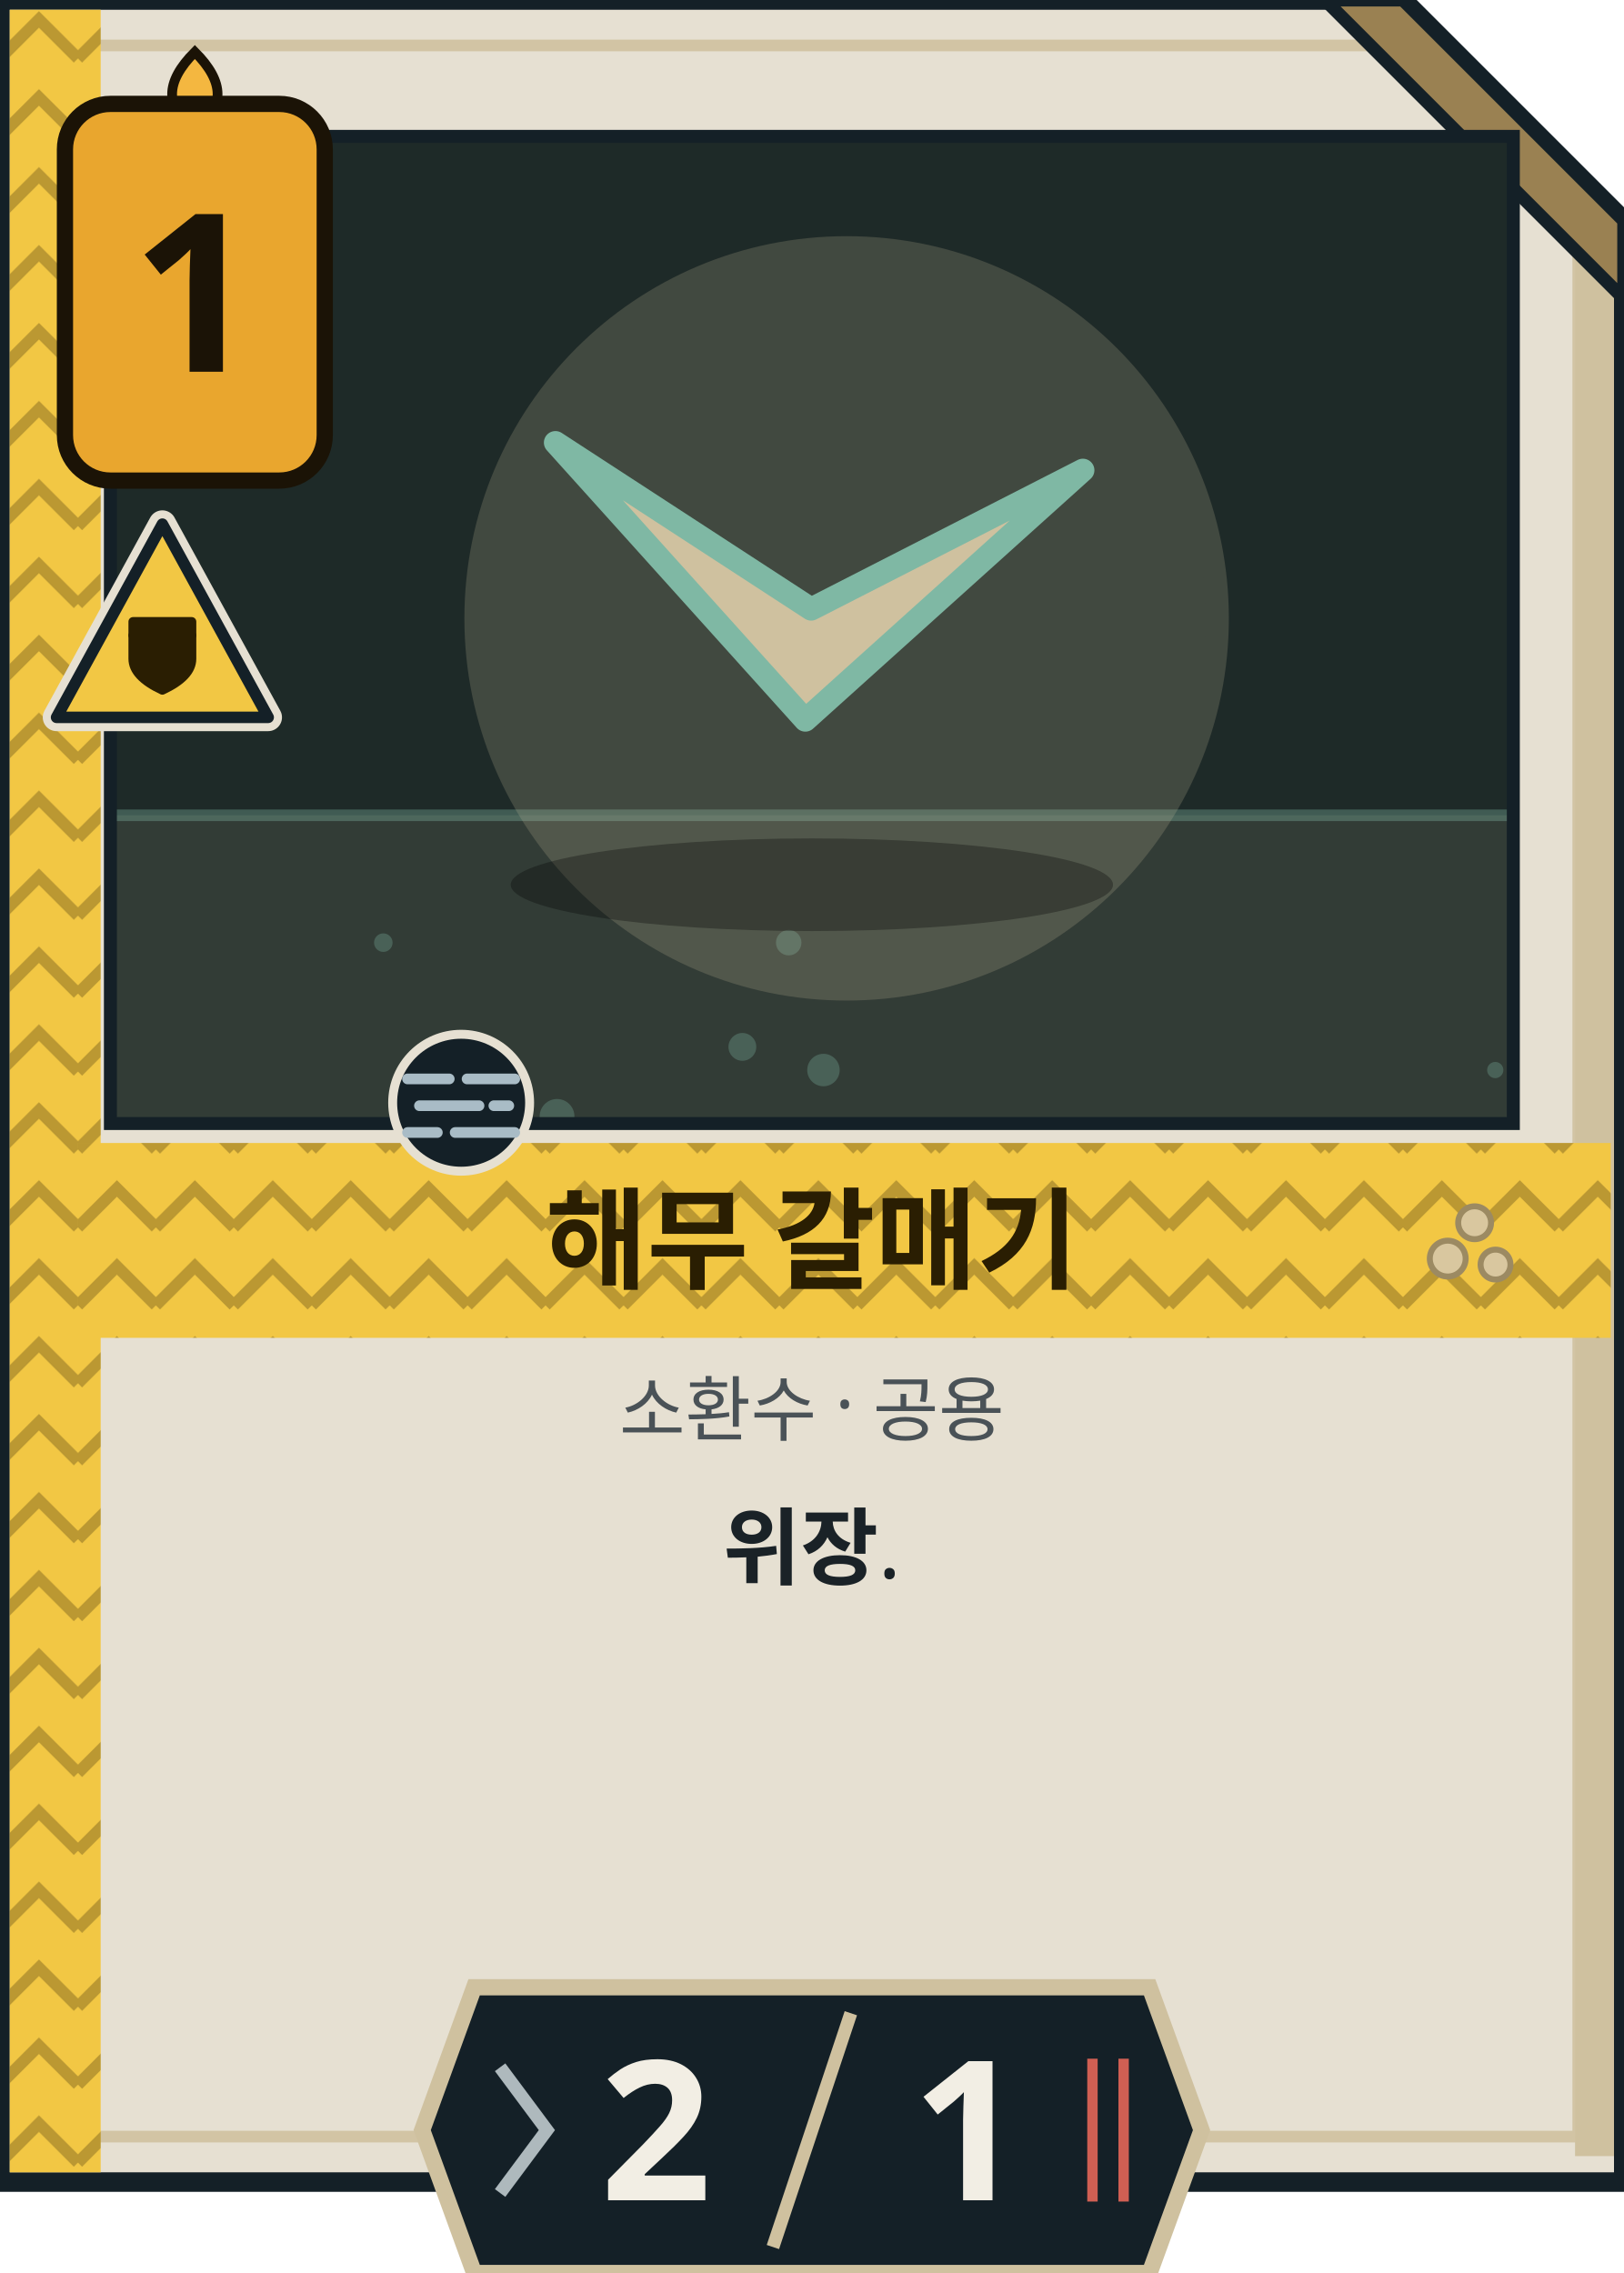
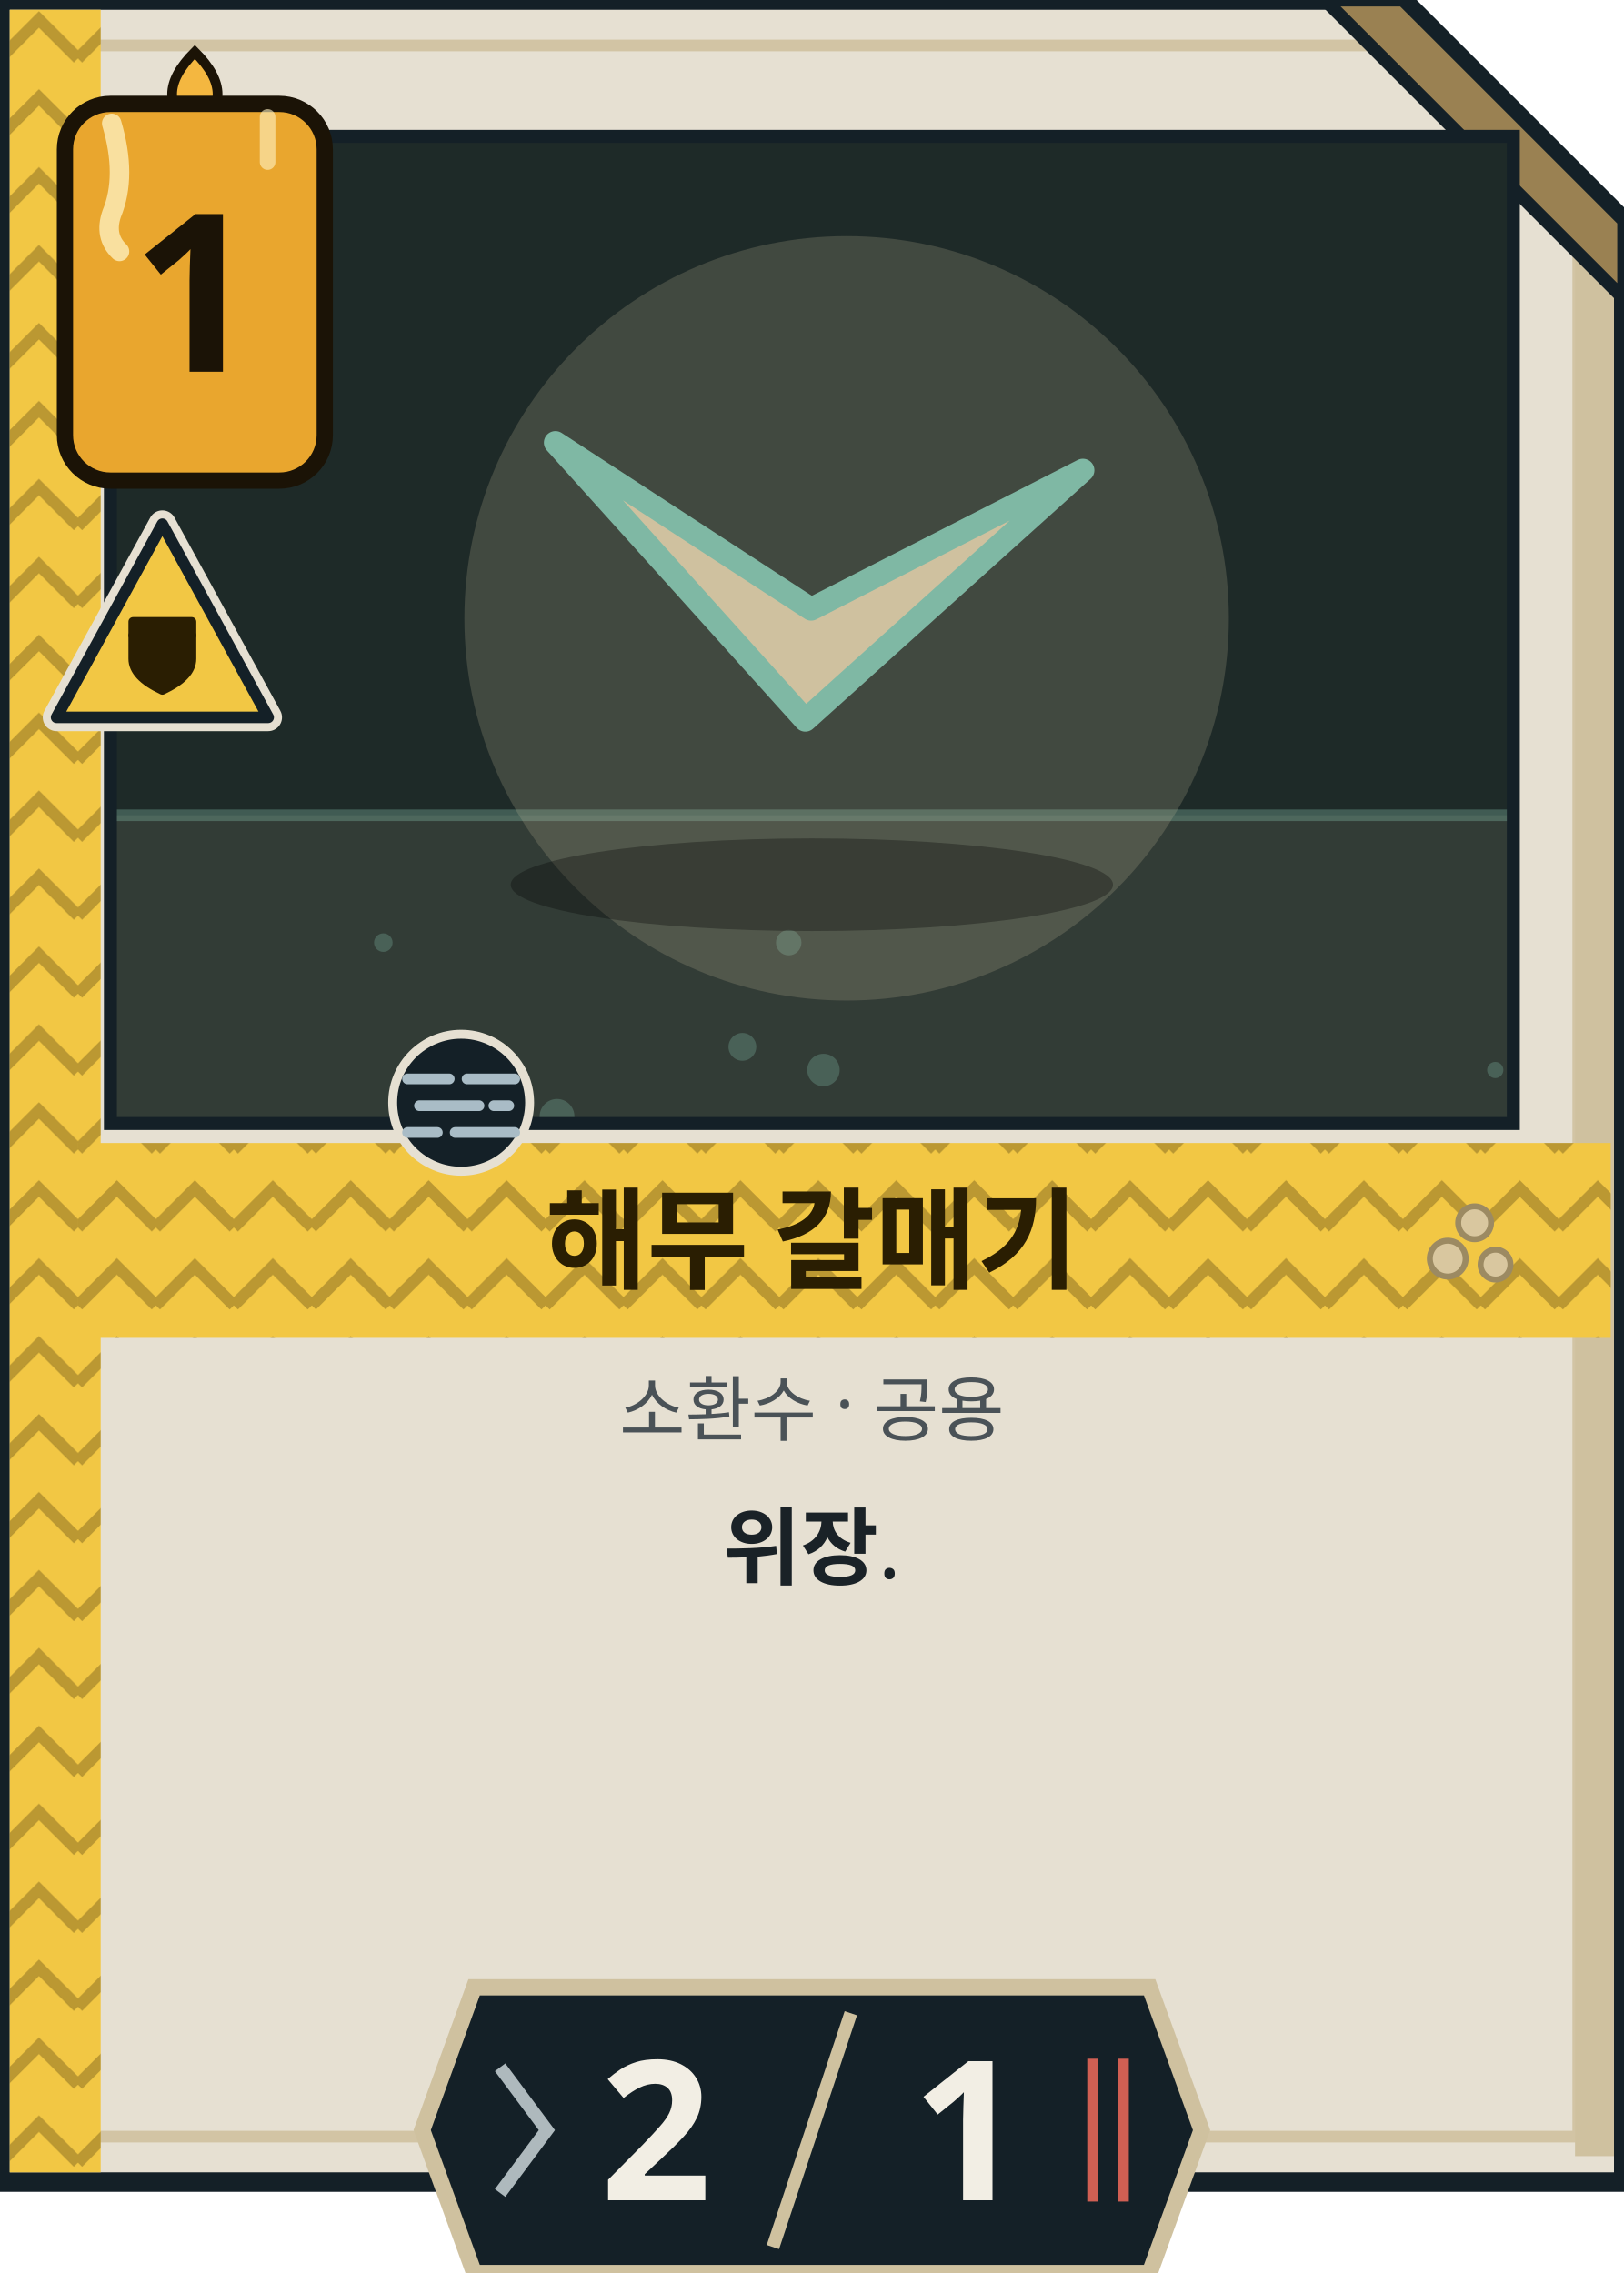
<svg xmlns="http://www.w3.org/2000/svg" viewBox="0 0 250 350" width="250" height="350">
  <path d="M0 0H216L250 34V336H0Z" fill="#E6E0D2" stroke="#142027" stroke-width="3" stroke-linejoin="round" />
  <path d="M7 7H213.2L243 36.8V329H7Z" fill="none" stroke="#CFC19F" stroke-opacity="0.9" stroke-width="1.8" />
  <defs>
    <pattern id="spat-buff" width="12" height="12" patternUnits="userSpaceOnUse">
      <g opacity="0.28">
        <path d="M0 9L6 3L12 9" fill="none" stroke="#2A1E02" stroke-width="1.8" />
      </g>
    </pattern>
  </defs>
  <rect x="1.5" y="1.5" width="14" height="333" fill="#F2C744" />
  <rect x="1.5" y="1.5" width="14" height="333" fill="url(#spat-buff)" />
  <rect x="242.5" y="38" width="6" height="294" fill="#CFC19F" />
  <path d="M204 0H216L250 34V46Z" fill="#9A8152" stroke="#142027" stroke-width="2" />
  <rect x="16" y="20" width="218" height="154" fill="#142027" />
  <svg x="18" y="22" width="214" height="150" viewBox="0 0 120 90" preserveAspectRatio="xMidYMid slice" overflow="hidden">
    <rect width="120" height="90" fill="#1E2A28" />
    <path d="M0 61H120V90H0Z" fill="#CFC19F" fill-opacity=".12" />
    <path d="M0 61H120" stroke="#7FB8A4" stroke-opacity=".35" stroke-width="1" />
    <circle cx="38" cy="87" r="1.5" fill="#7FB8A4" fill-opacity=".3" />
    <circle cx="58" cy="72" r="1.1" fill="#7FB8A4" fill-opacity=".3" />
    <circle cx="61" cy="83" r="1.4" fill="#7FB8A4" fill-opacity=".3" />
    <circle cx="54" cy="81" r="1.2" fill="#7FB8A4" fill-opacity=".3" />
    <circle cx="23" cy="72" r="0.8" fill="#7FB8A4" fill-opacity=".3" />
    <circle cx="119" cy="83" r="0.7" fill="#7FB8A4" fill-opacity=".3" />
    <g opacity=".2">
      <g transform="translate(63.0 44.0) rotate(0) scale(40.0)" stroke-width="0.050" stroke-linejoin="round" stroke-linecap="round">
        <circle r=".8" fill="#CFC19F" stroke="#CFC19F" />
      </g>
    </g>
    <ellipse cx="60" cy="67" rx="26" ry="4" fill="#000" fill-opacity=".3" />
    <g transform="translate(60.0 42.0) rotate(3) scale(24.0)" stroke-width="0.083" stroke-linejoin="round" stroke-linecap="round">
      <path d="M-.95-.5L0 .45L.95-.5L0 .05Z" fill="#CFC19F" stroke="#7FB8A4" />
    </g>
  </svg>
  <defs>
    <pattern id="pat-buff" width="12" height="12" patternUnits="userSpaceOnUse">
      <g opacity="0.28">
        <path d="M0 9L6 3L12 9" fill="none" stroke="#2A1E02" stroke-width="1.8" />
      </g>
    </pattern>
  </defs>
  <rect x="12" y="176" width="236" height="30" fill="#F2C744" />
  <rect x="12" y="176" width="236" height="30" fill="url(#pat-buff)" />
  <text x="125" y="197.12" text-anchor="middle" font-size="17" font-weight="700" fill="#2A1E02" font-family="'Noto Sans KR','Malgun Gothic','Apple SD Gothic Neo',system-ui,sans-serif">해무 갈매기</text>
  <g transform="translate(8 80) scale(0.7083333)">
    <path d="M24 1L47 43H1Z" fill="none" stroke="#E6E0D2" stroke-width="6" stroke-linejoin="round" />
    <path d="M24 1L47 43H1Z" fill="#F2C744" stroke="#142027" stroke-width="2.5" stroke-linejoin="round" />
    <g transform="translate(24.0 29.0) rotate(0) scale(8.5)" stroke-width="0.235" stroke-linejoin="round" stroke-linecap="round">
      <path d="M-.75-.8H.75V.15Q.75.6 0 .95Q-.75.6-.75.15Z" fill="#2A1E02" stroke="#2A1E02" />
      <path d="M-.75-.45H.75" stroke="#2A1E02" fill="none" />
    </g>
  </g>
  <g transform="translate(216 180) scale(.46)">
    <circle cx="15" cy="30" r="6" fill="#D9C79F" stroke="#9C8A62" stroke-width="2" />
    <circle cx="31" cy="32" r="5" fill="#D9C79F" stroke="#9C8A62" stroke-width="2" />
    <circle cx="24" cy="18" r="5.5" fill="#D9C79F" stroke="#9C8A62" stroke-width="2" />
  </g>
  <g transform="translate(60 158.8) scale(0.4583333)">
    <circle cx="24" cy="24" r="23" fill="#142027" stroke="#E6E0D2" stroke-width="3" />
    <path d="M6 16H20M26 16H42M10 25H30M35 25H40M6 34H16M22 34H42" stroke="#A9BCC6" stroke-width="3.6" stroke-linecap="round" />
  </g>
  <text x="125" y="221" text-anchor="middle" font-size="11" fill="#4A5257" font-family="'Noto Sans KR','Malgun Gothic','Apple SD Gothic Neo',system-ui,sans-serif">소환수 · 공용</text>
  <text x="125" y="243" text-anchor="middle" font-size="13" fill="#1A2227" font-family="'Noto Sans KR','Malgun Gothic','Apple SD Gothic Neo',system-ui,sans-serif">
    <tspan font-weight="800">위장</tspan>.</text>
  <g transform="translate(10 16)">
    <path d="M20 -8Q27 -1 20 4Q13 -1 20 -8Z" fill="#F4B740" stroke="#1B1306" stroke-width="1.5" />
    <rect width="40" height="58" rx="7" fill="#E9A62E" stroke="#1B1306" stroke-width="2.5" />
+     <path d="M7.2 3q2.4 8.12 0 13.92q-1.2 3.48 1.2 5.8" fill="none" stroke="#FFF3C4" stroke-opacity=".75" stroke-width="3" stroke-linecap="round" />
+     <path d="M31.2 2v6.96" stroke="#FFF3C4" stroke-opacity=".6" stroke-width="2.4" stroke-linecap="round" />
    <text x="20" y="41.24" text-anchor="middle" font-size="34" font-weight="800" fill="#1B1306" font-family="'Noto Sans KR','Malgun Gothic','Apple SD Gothic Neo',system-ui,sans-serif">1</text>
  </g>
  <g transform="translate(65 306)">
    <path d="M8 0H112L120 22L112 44H8L0 22Z" fill="#142027" stroke="#CFC19F" stroke-width="2.5" />
    <path d="M66 4L54 40" stroke="#CFC19F" stroke-width="2" />
    <path d="M12 12.32L19.2 22L12 31.68" fill="none" stroke="#AEB9BD" stroke-width="2" />
    <path d="M108 11V33M103.2 11V33" stroke="#FF6F5E" stroke-opacity=".8" stroke-width="1.6" />
    <text x="36" y="32.8" text-anchor="middle" font-size="30" font-weight="800" fill="#F2EEE4" font-family="'Noto Sans KR','Malgun Gothic','Apple SD Gothic Neo',system-ui,sans-serif">2</text>
    <text x="84" y="32.8" text-anchor="middle" font-size="30" font-weight="800" fill="#F2EEE4" font-family="'Noto Sans KR','Malgun Gothic','Apple SD Gothic Neo',system-ui,sans-serif">1</text>
  </g>
</svg>
